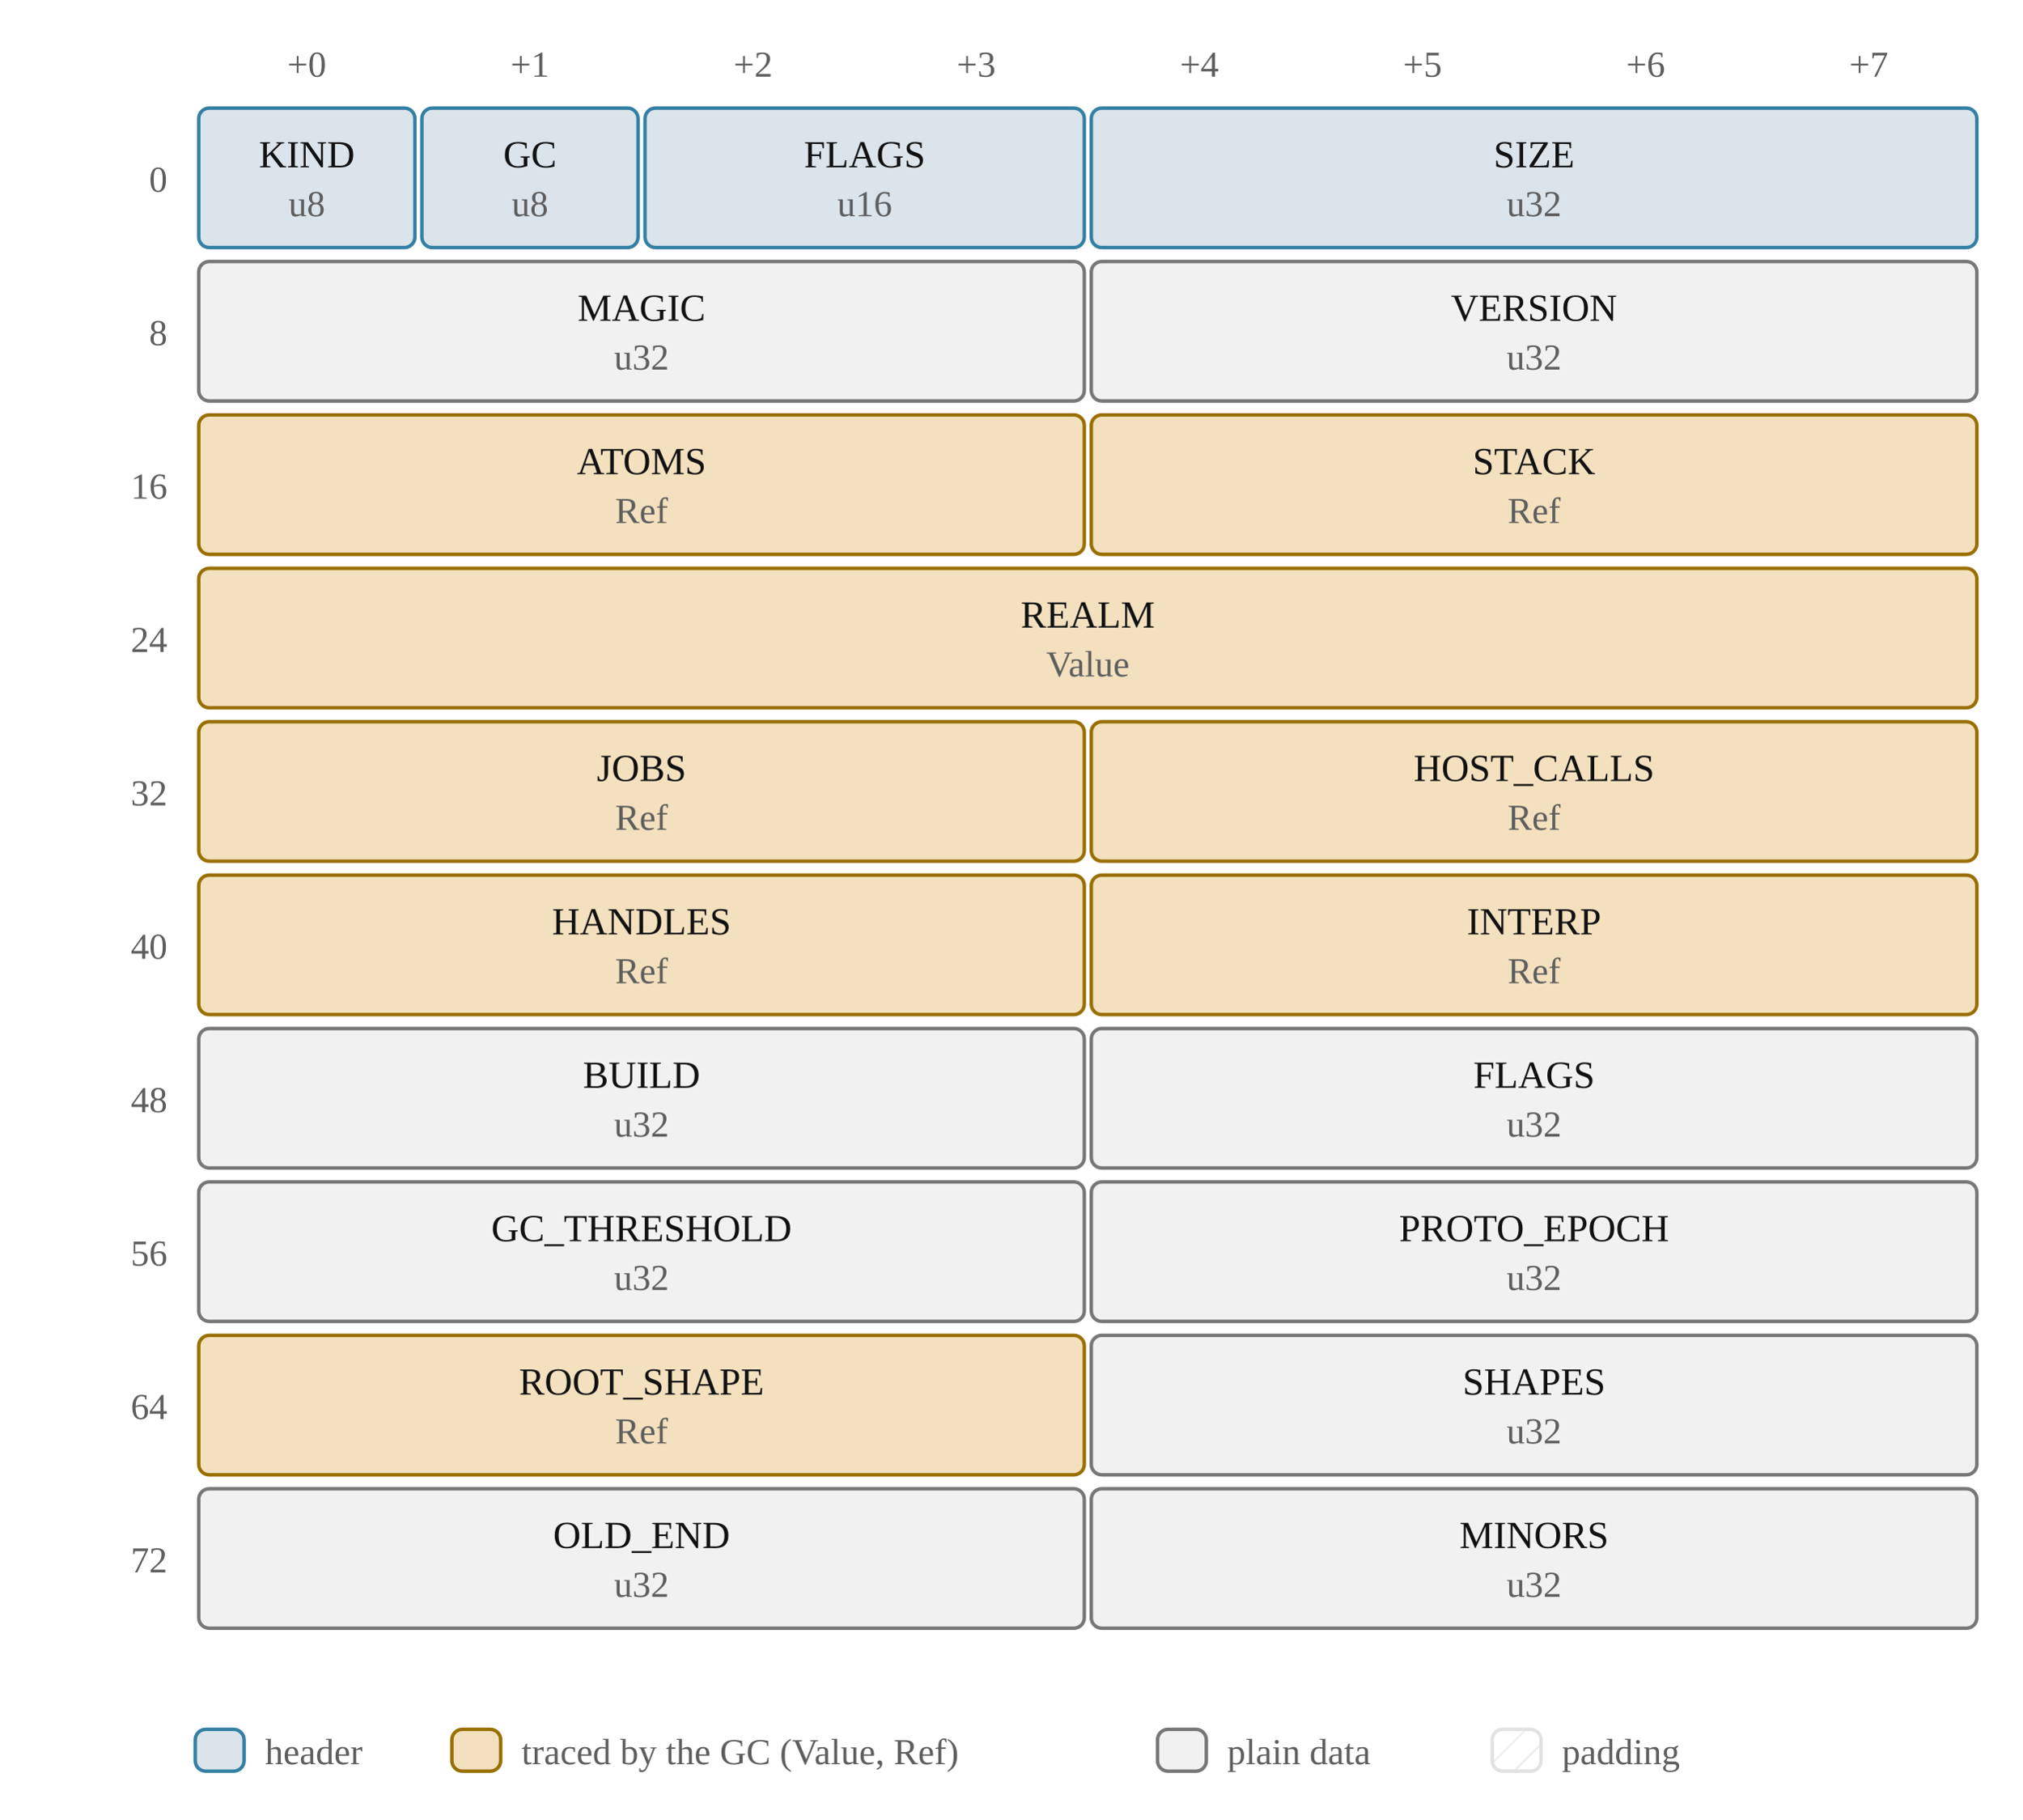
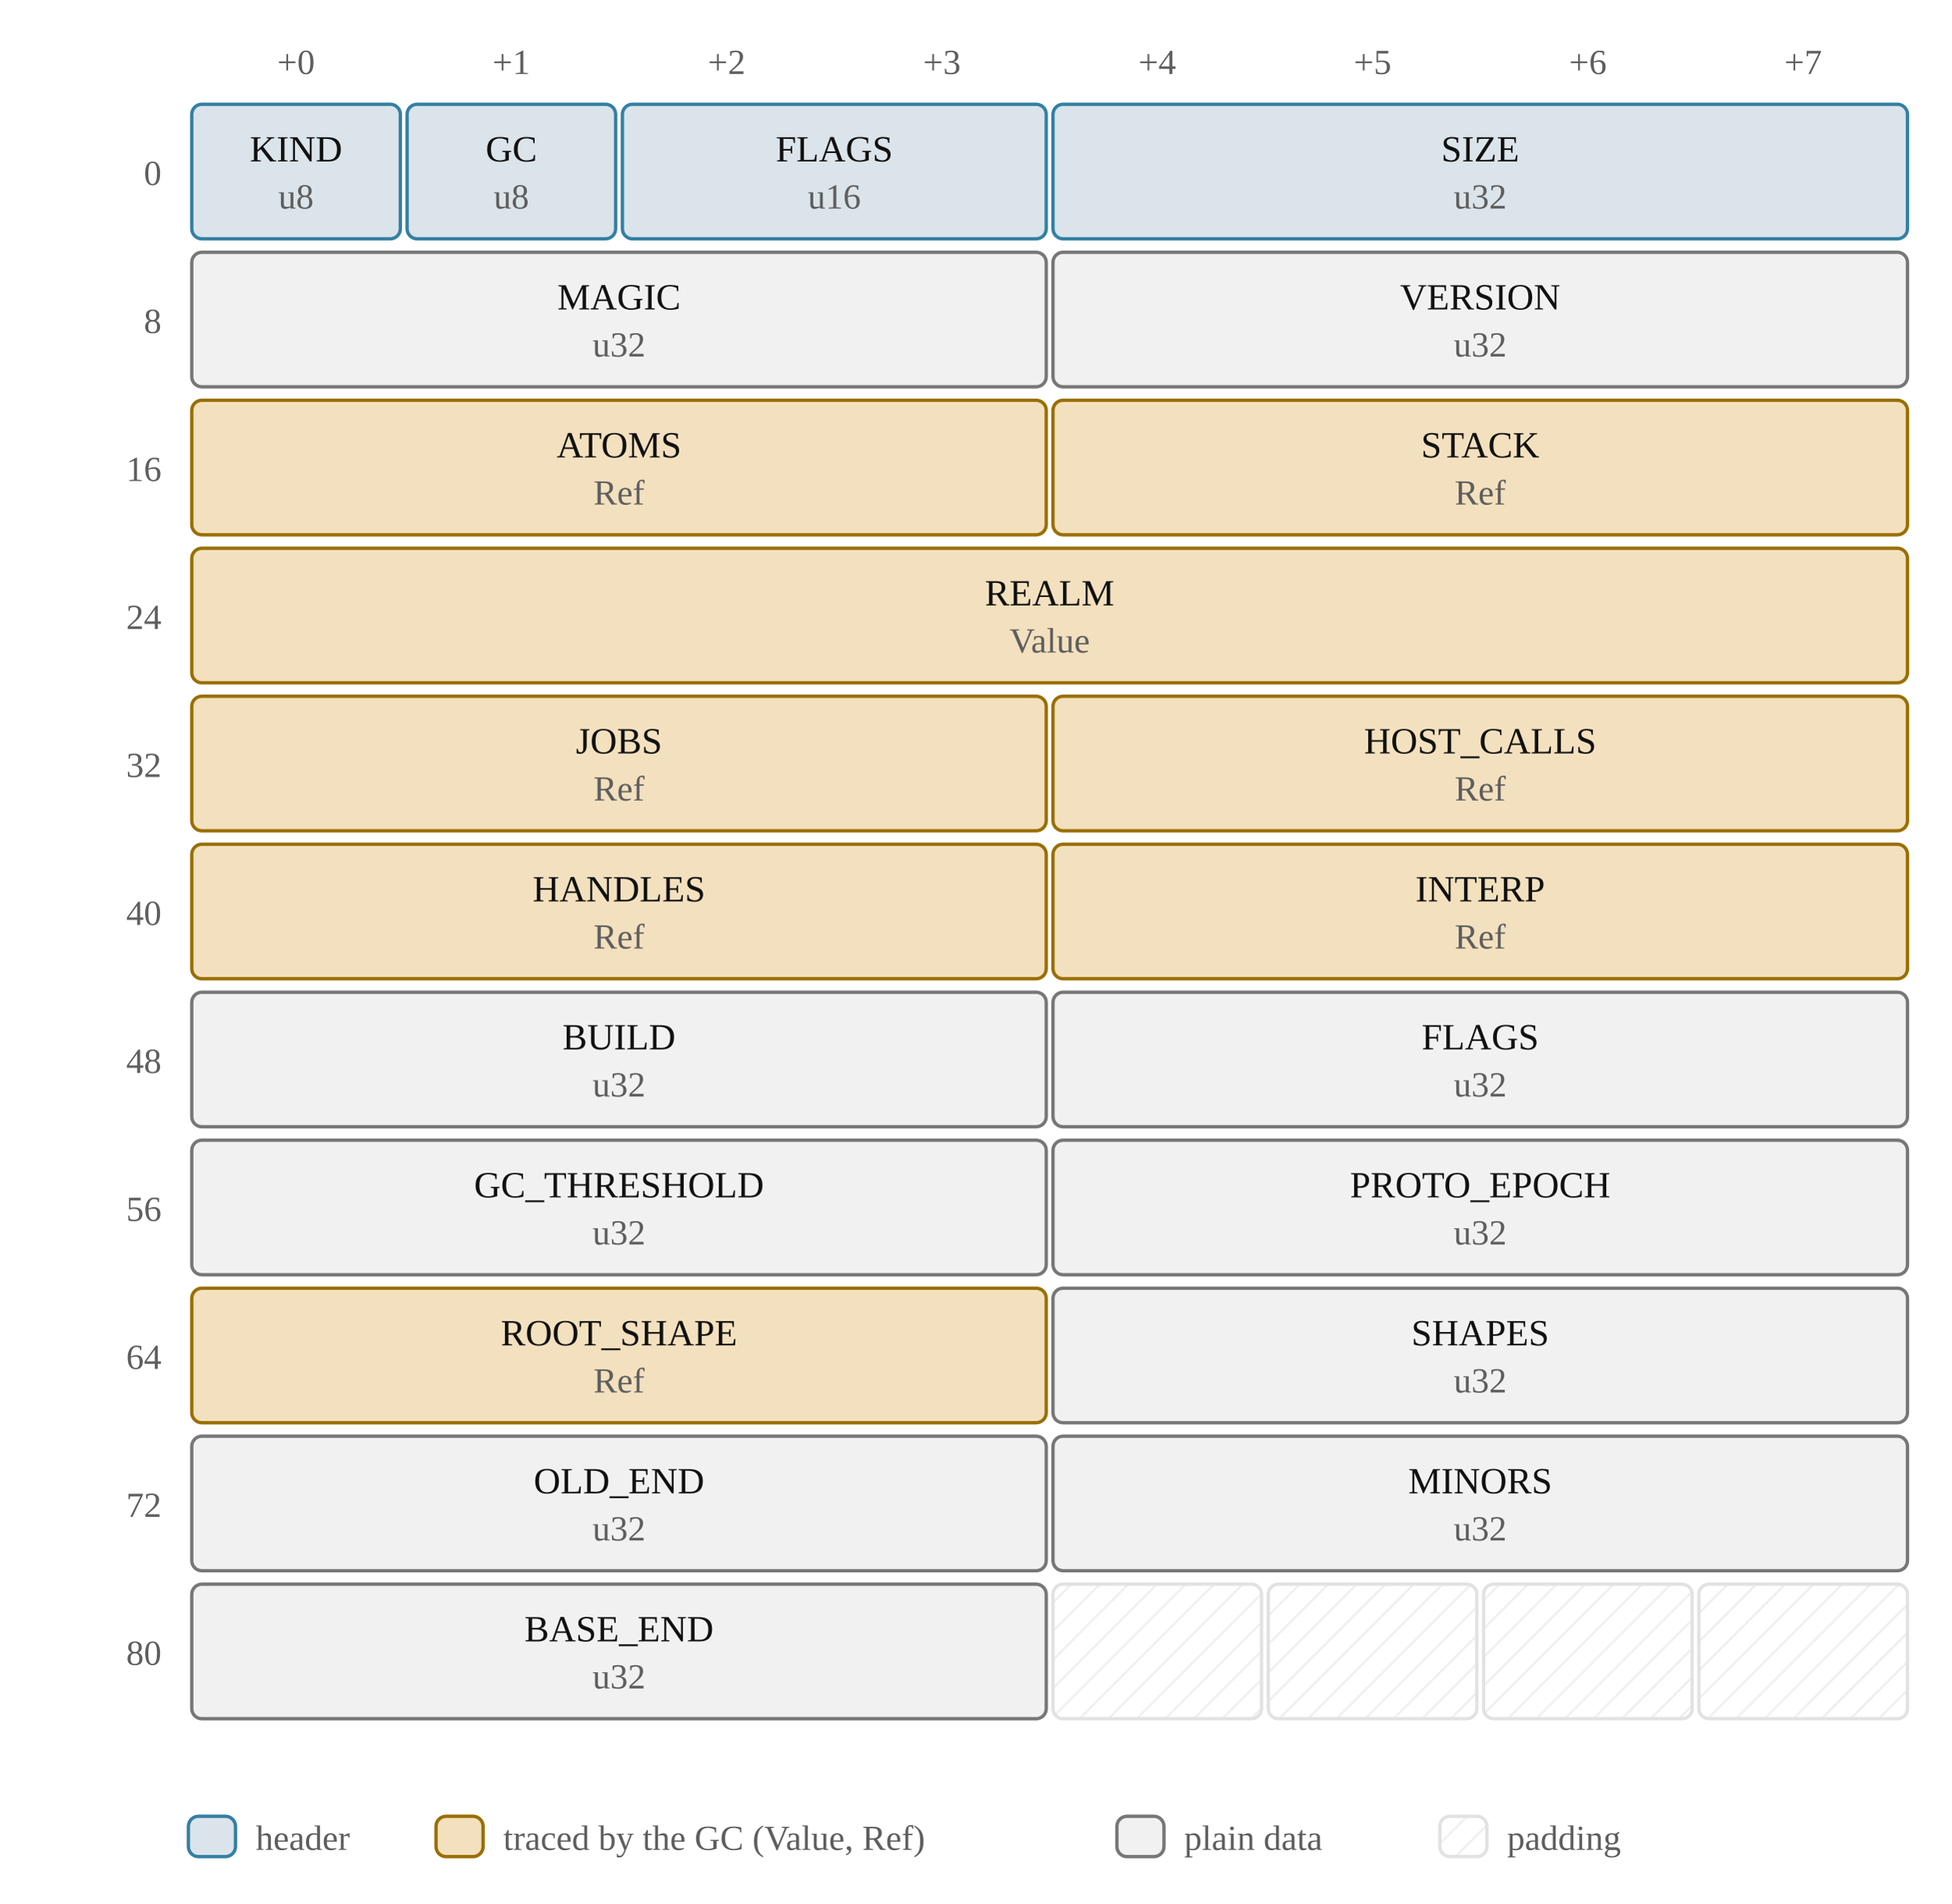
- <svg xmlns="http://www.w3.org/2000/svg" class="dg-cell-Roots" viewBox="0 0 580 522" width="580" height="522" role="img" aria-label="Layout of the Roots cell">
+ <svg xmlns="http://www.w3.org/2000/svg" class="dg-cell-Roots" viewBox="0 0 580 566" width="580" height="566" role="img" aria-label="Layout of the Roots cell">
  <style>
  .dg-cell-Roots text { font-family: var(--semantic-font-family-ui, "Mallos Serif", Georgia, serif); font-size: 12px; fill: var(--semantic-color-text-primary, #111111); }
  .dg-cell-Roots .mono { font-family: var(--semantic-font-family-code, "Commit Mono", ui-monospace, Menlo, monospace); font-size: 11px; }
  .dg-cell-Roots .small { font-size: 10.5px; fill: var(--semantic-color-text-secondary, #5e5e5e); }
  .dg-cell-Roots .label { font-weight: 600; }
  .dg-cell-Roots .title { font-weight: 600; font-size: 13px; }
  .dg-cell-Roots .box, .dg-cell-Roots .host { fill: var(--semantic-color-background-surface, #f1f1f1); stroke: var(--semantic-color-border-primary, #777777); }
  .dg-cell-Roots .hdr, .dg-cell-Roots .engine { fill: var(--semantic-color-background-fill-secondary-information, #dbe4ea); stroke: var(--semantic-color-border-information, #3380a4); }
  .dg-cell-Roots .traced, .dg-cell-Roots .arena { fill: var(--semantic-color-background-fill-secondary-warning, #f3e0be); stroke: var(--semantic-color-border-warning, #996f00); }
  .dg-cell-Roots .tag { fill: var(--semantic-color-background-fill-secondary-positive, #dae6df); stroke: var(--semantic-color-border-positive, #378960); }
  .dg-cell-Roots .cell { fill: var(--semantic-color-background-canvas, #f8f8f8); stroke: var(--semantic-color-border-warning, #996f00); }
  .dg-cell-Roots .pad { fill: url(#cell-Roots-hatch); stroke: var(--semantic-color-border-secondary, #e2e2e2); }
  .dg-cell-Roots .tail { fill: var(--semantic-color-background-surface, #f1f1f1); stroke: var(--semantic-color-border-primary, #777777); stroke-dasharray: 4 3; }
  .dg-cell-Roots .zero { fill: var(--semantic-color-background-canvas, #f8f8f8); stroke: var(--semantic-color-border-primary, #777777); stroke-dasharray: 4 3; }
  .dg-cell-Roots .dead { fill: var(--semantic-color-background-surface, #f1f1f1); stroke: var(--semantic-color-border-secondary, #e2e2e2); stroke-dasharray: 3 2; }
  .dg-cell-Roots .opt { stroke-dasharray: 3 2; }
  .dg-cell-Roots .rule { stroke: var(--semantic-color-text-secondary, #5e5e5e); stroke-width: 1.2; }
  .dg-cell-Roots .dash { stroke: var(--semantic-color-text-secondary, #5e5e5e); stroke-width: 1.2; stroke-dasharray: 4 3; }
  .dg-cell-Roots .arrow { stroke: var(--semantic-color-text-secondary, #5e5e5e); fill: none; stroke-width: 1.3; marker-end: url(#cell-Roots-a); }
  .dg-cell-Roots .faint { stroke: var(--semantic-color-border-primary, #777777); fill: none; stroke-width: 1.1; stroke-dasharray: 4 3; marker-end: url(#cell-Roots-a); }
  .dg-cell-Roots .head { fill: var(--semantic-color-text-secondary, #5e5e5e); }
  .dg-cell-Roots .hatch { stroke: var(--semantic-color-border-secondary, #e2e2e2); }
  @media (prefers-color-scheme: dark) {
    .dg-cell-Roots text { fill: var(--semantic-color-text-primary, #f6f6f6); }
    .dg-cell-Roots .small { fill: var(--semantic-color-text-secondary, #ababab); }
    .dg-cell-Roots .box, .dg-cell-Roots .host { fill: var(--semantic-color-background-surface, #2e2e2e); stroke: var(--semantic-color-border-primary, #919191); }
    .dg-cell-Roots .hdr, .dg-cell-Roots .engine { fill: var(--semantic-color-background-fill-secondary-information, #1e313b); stroke: var(--semantic-color-border-information, #4c9bc1); }
    .dg-cell-Roots .traced, .dg-cell-Roots .arena { fill: var(--semantic-color-background-fill-secondary-warning, #3b2b0c); stroke: var(--semantic-color-border-warning, #b8880c); }
    .dg-cell-Roots .tag { fill: var(--semantic-color-background-fill-secondary-positive, #1f3328); stroke: var(--semantic-color-border-positive, #4da578); }
    .dg-cell-Roots .cell { fill: var(--semantic-color-background-canvas, #161616); stroke: var(--semantic-color-border-warning, #b8880c); }
    .dg-cell-Roots .pad { stroke: var(--semantic-color-border-secondary, #464646); }
    .dg-cell-Roots .tail { fill: var(--semantic-color-background-surface, #2e2e2e); stroke: var(--semantic-color-border-primary, #919191); }
    .dg-cell-Roots .zero { fill: var(--semantic-color-background-canvas, #161616); stroke: var(--semantic-color-border-primary, #919191); }
    .dg-cell-Roots .dead { fill: var(--semantic-color-background-surface, #2e2e2e); stroke: var(--semantic-color-border-secondary, #464646); }
    .dg-cell-Roots .rule { stroke: var(--semantic-color-text-secondary, #ababab); }
    .dg-cell-Roots .dash { stroke: var(--semantic-color-text-secondary, #ababab); }
    .dg-cell-Roots .arrow { stroke: var(--semantic-color-text-secondary, #ababab); }
    .dg-cell-Roots .faint { stroke: var(--semantic-color-border-primary, #919191); }
    .dg-cell-Roots .head { fill: var(--semantic-color-text-secondary, #ababab); }
    .dg-cell-Roots .hatch { stroke: var(--semantic-color-border-secondary, #464646); }
  }
</style>
  <defs>
    <pattern id="cell-Roots-hatch" width="6" height="6" patternUnits="userSpaceOnUse" patternTransform="rotate(45)">
      <line x1="0" y1="0" x2="0" y2="6" class="hatch" />
    </pattern>
    <marker id="cell-Roots-a" viewBox="0 0 10 10" refX="9" refY="5" markerWidth="7" markerHeight="7" orient="auto-start-reverse">
      <path class="head" d="M0 0 L10 5 L0 10 z" />
    </marker>
  </defs>
  <text class="small mono" x="88" y="22" text-anchor="middle">+0</text>
  <text class="small mono" x="152" y="22" text-anchor="middle">+1</text>
  <text class="small mono" x="216" y="22" text-anchor="middle">+2</text>
  <text class="small mono" x="280" y="22" text-anchor="middle">+3</text>
  <text class="small mono" x="344" y="22" text-anchor="middle">+4</text>
  <text class="small mono" x="408" y="22" text-anchor="middle">+5</text>
  <text class="small mono" x="472" y="22" text-anchor="middle">+6</text>
  <text class="small mono" x="536" y="22" text-anchor="middle">+7</text>
  <text class="small mono" x="48" y="55" text-anchor="end">0</text>
  <text class="small mono" x="48" y="99" text-anchor="end">8</text>
  <text class="small mono" x="48" y="143" text-anchor="end">16</text>
  <text class="small mono" x="48" y="187" text-anchor="end">24</text>
  <text class="small mono" x="48" y="231" text-anchor="end">32</text>
  <text class="small mono" x="48" y="275" text-anchor="end">40</text>
  <text class="small mono" x="48" y="319" text-anchor="end">48</text>
  <text class="small mono" x="48" y="363" text-anchor="end">56</text>
  <text class="small mono" x="48" y="407" text-anchor="end">64</text>
  <text class="small mono" x="48" y="451" text-anchor="end">72</text>
+   <text class="small mono" x="48" y="495" text-anchor="end">80</text>
  <rect class="hdr" x="57" y="31" width="62" height="40" rx="3" />
  <text class="mono" x="88" y="48" text-anchor="middle">KIND</text>
  <text class="small" x="88" y="62" text-anchor="middle">u8</text>
  <rect class="hdr" x="121" y="31" width="62" height="40" rx="3" />
  <text class="mono" x="152" y="48" text-anchor="middle">GC</text>
  <text class="small" x="152" y="62" text-anchor="middle">u8</text>
  <rect class="hdr" x="185" y="31" width="126" height="40" rx="3" />
  <text class="mono" x="248" y="48" text-anchor="middle">FLAGS</text>
  <text class="small" x="248" y="62" text-anchor="middle">u16</text>
  <rect class="hdr" x="313" y="31" width="254" height="40" rx="3" />
  <text class="mono" x="440" y="48" text-anchor="middle">SIZE</text>
  <text class="small" x="440" y="62" text-anchor="middle">u32</text>
  <rect class="box" x="57" y="75" width="254" height="40" rx="3" />
  <text class="mono" x="184" y="92" text-anchor="middle">MAGIC</text>
  <text class="small" x="184" y="106" text-anchor="middle">u32</text>
  <rect class="box" x="313" y="75" width="254" height="40" rx="3" />
  <text class="mono" x="440" y="92" text-anchor="middle">VERSION</text>
  <text class="small" x="440" y="106" text-anchor="middle">u32</text>
  <rect class="traced" x="57" y="119" width="254" height="40" rx="3" />
  <text class="mono" x="184" y="136" text-anchor="middle">ATOMS</text>
  <text class="small" x="184" y="150" text-anchor="middle">Ref</text>
  <rect class="traced" x="313" y="119" width="254" height="40" rx="3" />
  <text class="mono" x="440" y="136" text-anchor="middle">STACK</text>
  <text class="small" x="440" y="150" text-anchor="middle">Ref</text>
  <rect class="traced" x="57" y="163" width="510" height="40" rx="3" />
  <text class="mono" x="312" y="180" text-anchor="middle">REALM</text>
  <text class="small" x="312" y="194" text-anchor="middle">Value</text>
  <rect class="traced" x="57" y="207" width="254" height="40" rx="3" />
  <text class="mono" x="184" y="224" text-anchor="middle">JOBS</text>
  <text class="small" x="184" y="238" text-anchor="middle">Ref</text>
  <rect class="traced" x="313" y="207" width="254" height="40" rx="3" />
  <text class="mono" x="440" y="224" text-anchor="middle">HOST_CALLS</text>
  <text class="small" x="440" y="238" text-anchor="middle">Ref</text>
  <rect class="traced" x="57" y="251" width="254" height="40" rx="3" />
  <text class="mono" x="184" y="268" text-anchor="middle">HANDLES</text>
  <text class="small" x="184" y="282" text-anchor="middle">Ref</text>
  <rect class="traced" x="313" y="251" width="254" height="40" rx="3" />
  <text class="mono" x="440" y="268" text-anchor="middle">INTERP</text>
  <text class="small" x="440" y="282" text-anchor="middle">Ref</text>
  <rect class="box" x="57" y="295" width="254" height="40" rx="3" />
  <text class="mono" x="184" y="312" text-anchor="middle">BUILD</text>
  <text class="small" x="184" y="326" text-anchor="middle">u32</text>
  <rect class="box" x="313" y="295" width="254" height="40" rx="3" />
  <text class="mono" x="440" y="312" text-anchor="middle">FLAGS</text>
  <text class="small" x="440" y="326" text-anchor="middle">u32</text>
  <rect class="box" x="57" y="339" width="254" height="40" rx="3" />
  <text class="mono" x="184" y="356" text-anchor="middle">GC_THRESHOLD</text>
  <text class="small" x="184" y="370" text-anchor="middle">u32</text>
  <rect class="box" x="313" y="339" width="254" height="40" rx="3" />
  <text class="mono" x="440" y="356" text-anchor="middle">PROTO_EPOCH</text>
  <text class="small" x="440" y="370" text-anchor="middle">u32</text>
  <rect class="traced" x="57" y="383" width="254" height="40" rx="3" />
  <text class="mono" x="184" y="400" text-anchor="middle">ROOT_SHAPE</text>
  <text class="small" x="184" y="414" text-anchor="middle">Ref</text>
  <rect class="box" x="313" y="383" width="254" height="40" rx="3" />
  <text class="mono" x="440" y="400" text-anchor="middle">SHAPES</text>
  <text class="small" x="440" y="414" text-anchor="middle">u32</text>
  <rect class="box" x="57" y="427" width="254" height="40" rx="3" />
  <text class="mono" x="184" y="444" text-anchor="middle">OLD_END</text>
  <text class="small" x="184" y="458" text-anchor="middle">u32</text>
  <rect class="box" x="313" y="427" width="254" height="40" rx="3" />
  <text class="mono" x="440" y="444" text-anchor="middle">MINORS</text>
  <text class="small" x="440" y="458" text-anchor="middle">u32</text>
-   <rect class="hdr" x="56" y="496" width="14" height="12" rx="3" />
-   <text class="small" x="76" y="506" text-anchor="start">header</text>
-   <rect class="traced" x="129.6" y="496" width="14" height="12" rx="3" />
-   <text class="small" x="149.6" y="506" text-anchor="start">traced by the GC (Value, Ref)</text>
-   <rect class="box" x="332" y="496" width="14" height="12" rx="3" />
-   <text class="small" x="352" y="506" text-anchor="start">plain data</text>
-   <rect class="pad" x="428" y="496" width="14" height="12" rx="3" />
-   <text class="small" x="448" y="506" text-anchor="start">padding</text>
+   <rect class="box" x="57" y="471" width="254" height="40" rx="3" />
+   <text class="mono" x="184" y="488" text-anchor="middle">BASE_END</text>
+   <text class="small" x="184" y="502" text-anchor="middle">u32</text>
+   <rect class="pad" x="313" y="471" width="62" height="40" rx="3" />
+   <rect class="pad" x="377" y="471" width="62" height="40" rx="3" />
+   <rect class="pad" x="441" y="471" width="62" height="40" rx="3" />
+   <rect class="pad" x="505" y="471" width="62" height="40" rx="3" />
+   <rect class="hdr" x="56" y="540" width="14" height="12" rx="3" />
+   <text class="small" x="76" y="550" text-anchor="start">header</text>
+   <rect class="traced" x="129.6" y="540" width="14" height="12" rx="3" />
+   <text class="small" x="149.6" y="550" text-anchor="start">traced by the GC (Value, Ref)</text>
+   <rect class="box" x="332" y="540" width="14" height="12" rx="3" />
+   <text class="small" x="352" y="550" text-anchor="start">plain data</text>
+   <rect class="pad" x="428" y="540" width="14" height="12" rx="3" />
+   <text class="small" x="448" y="550" text-anchor="start">padding</text>
</svg>
